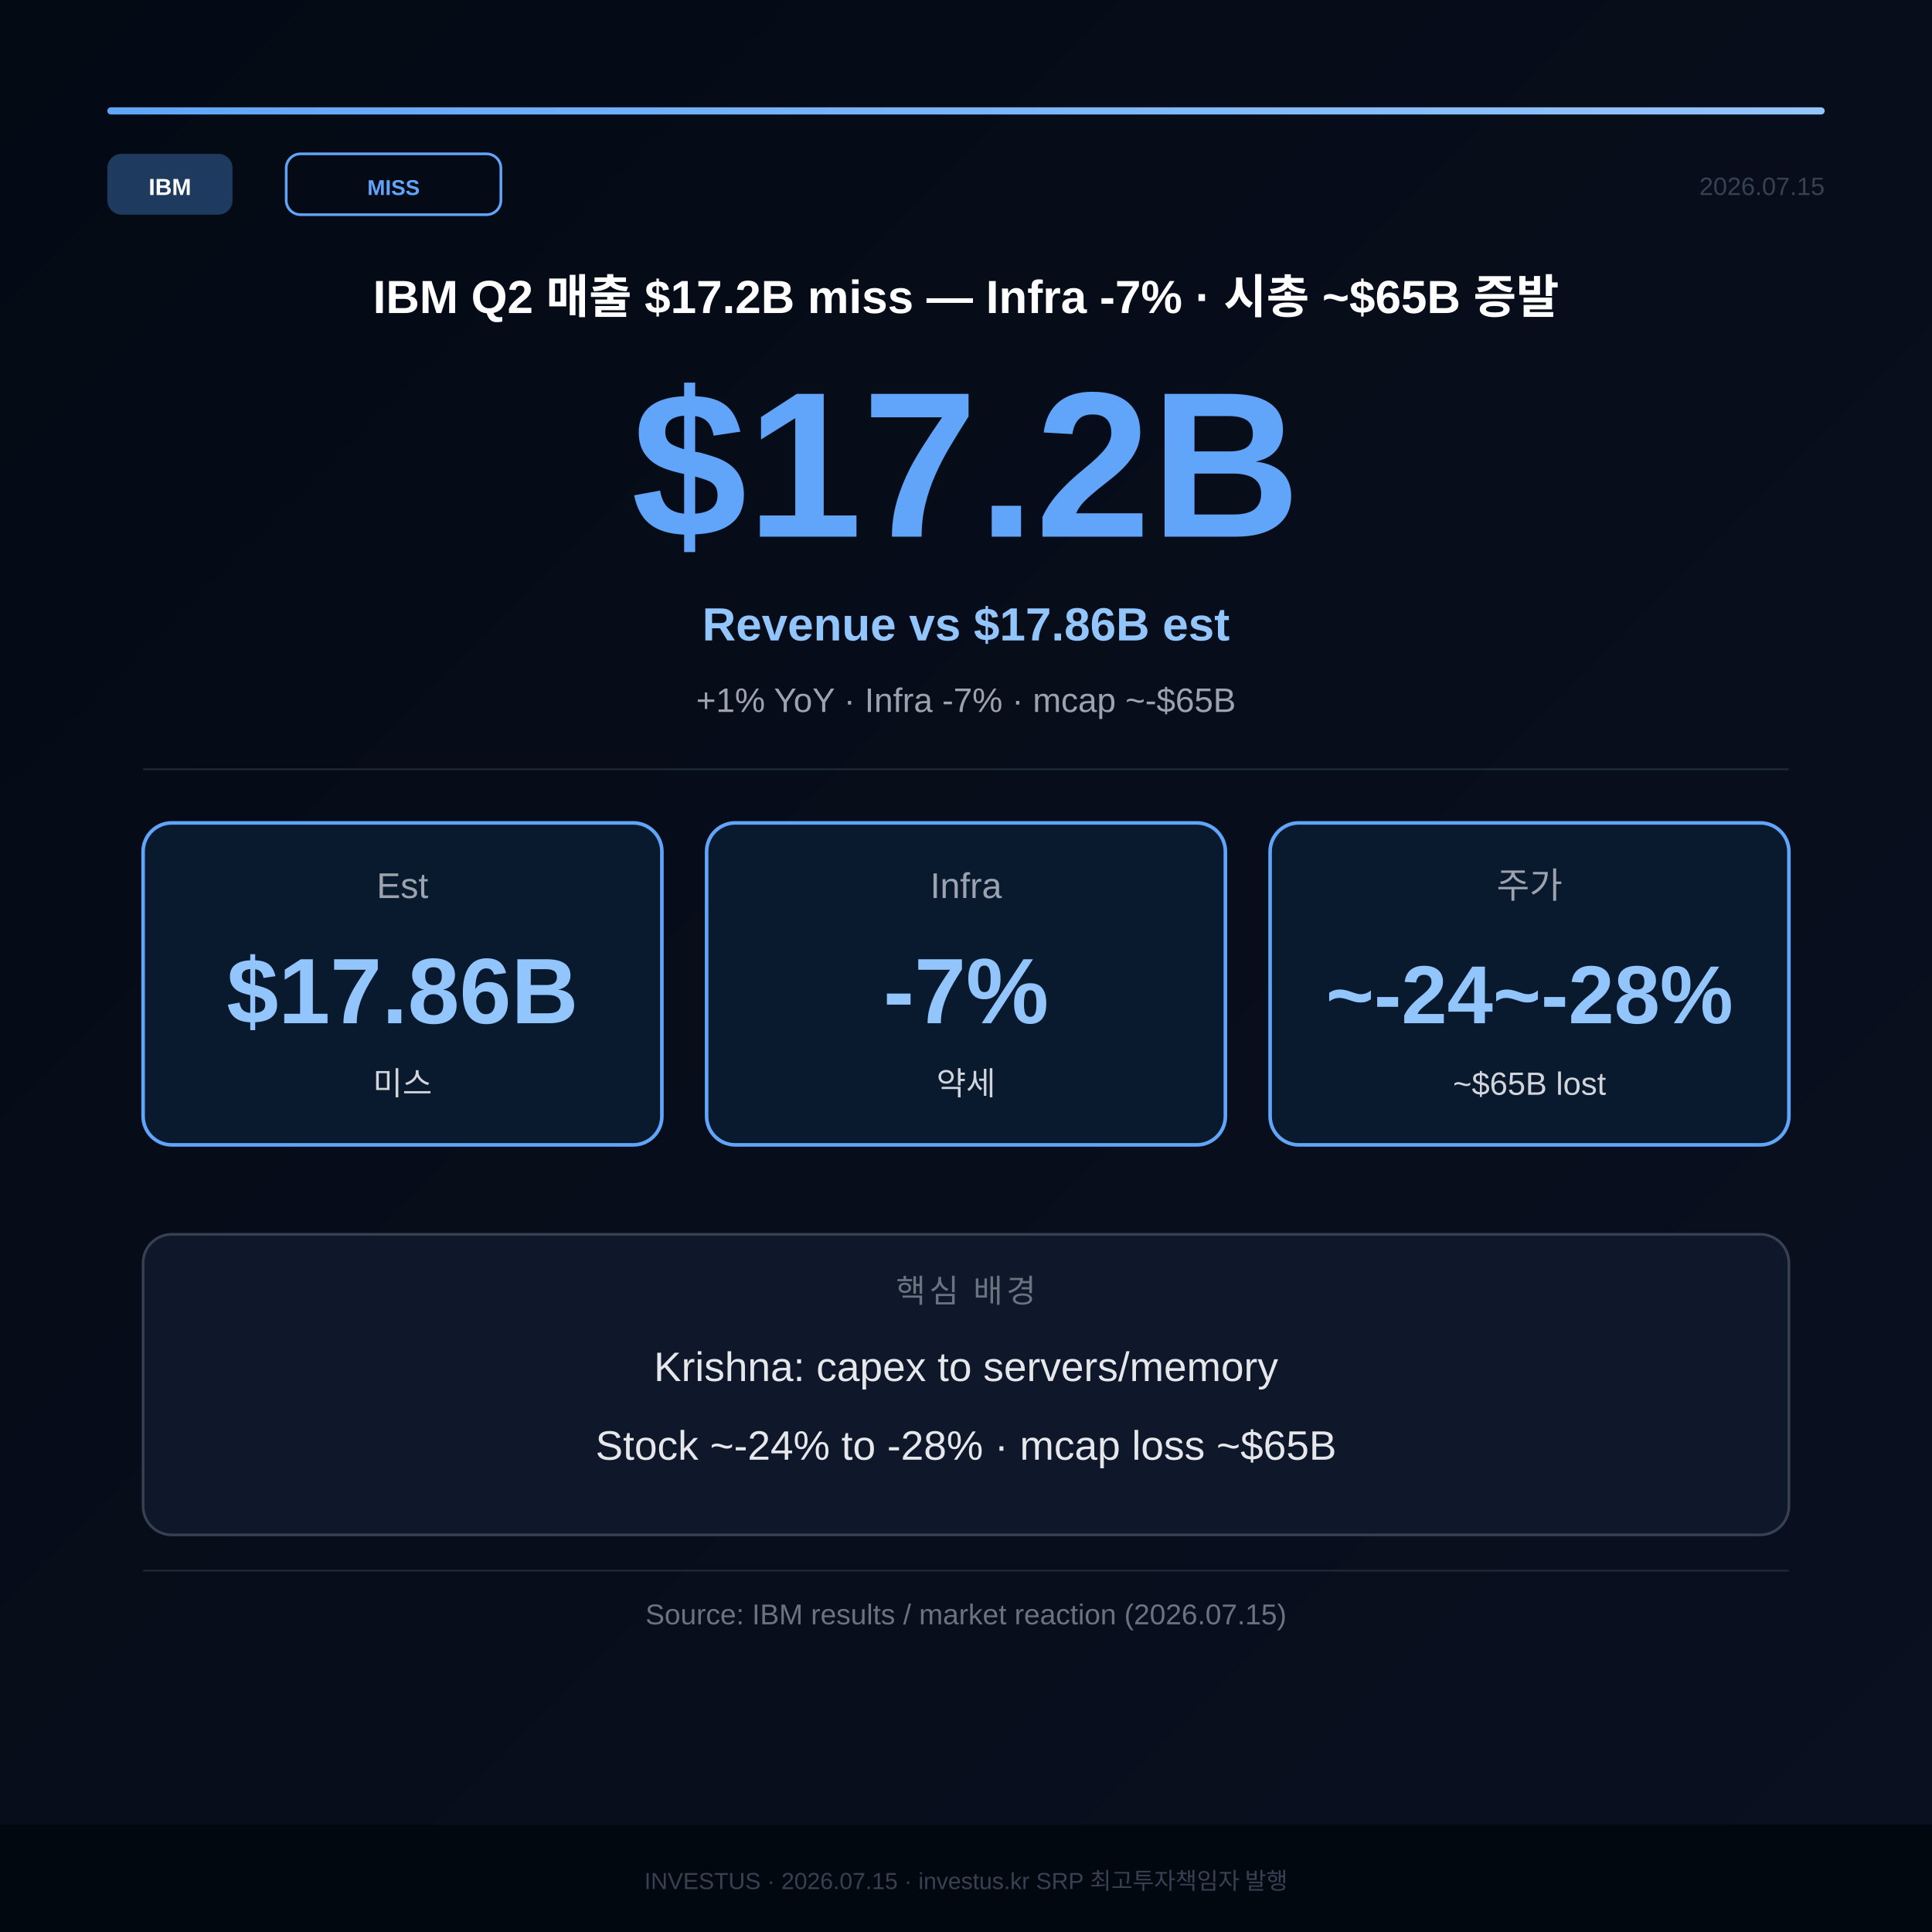
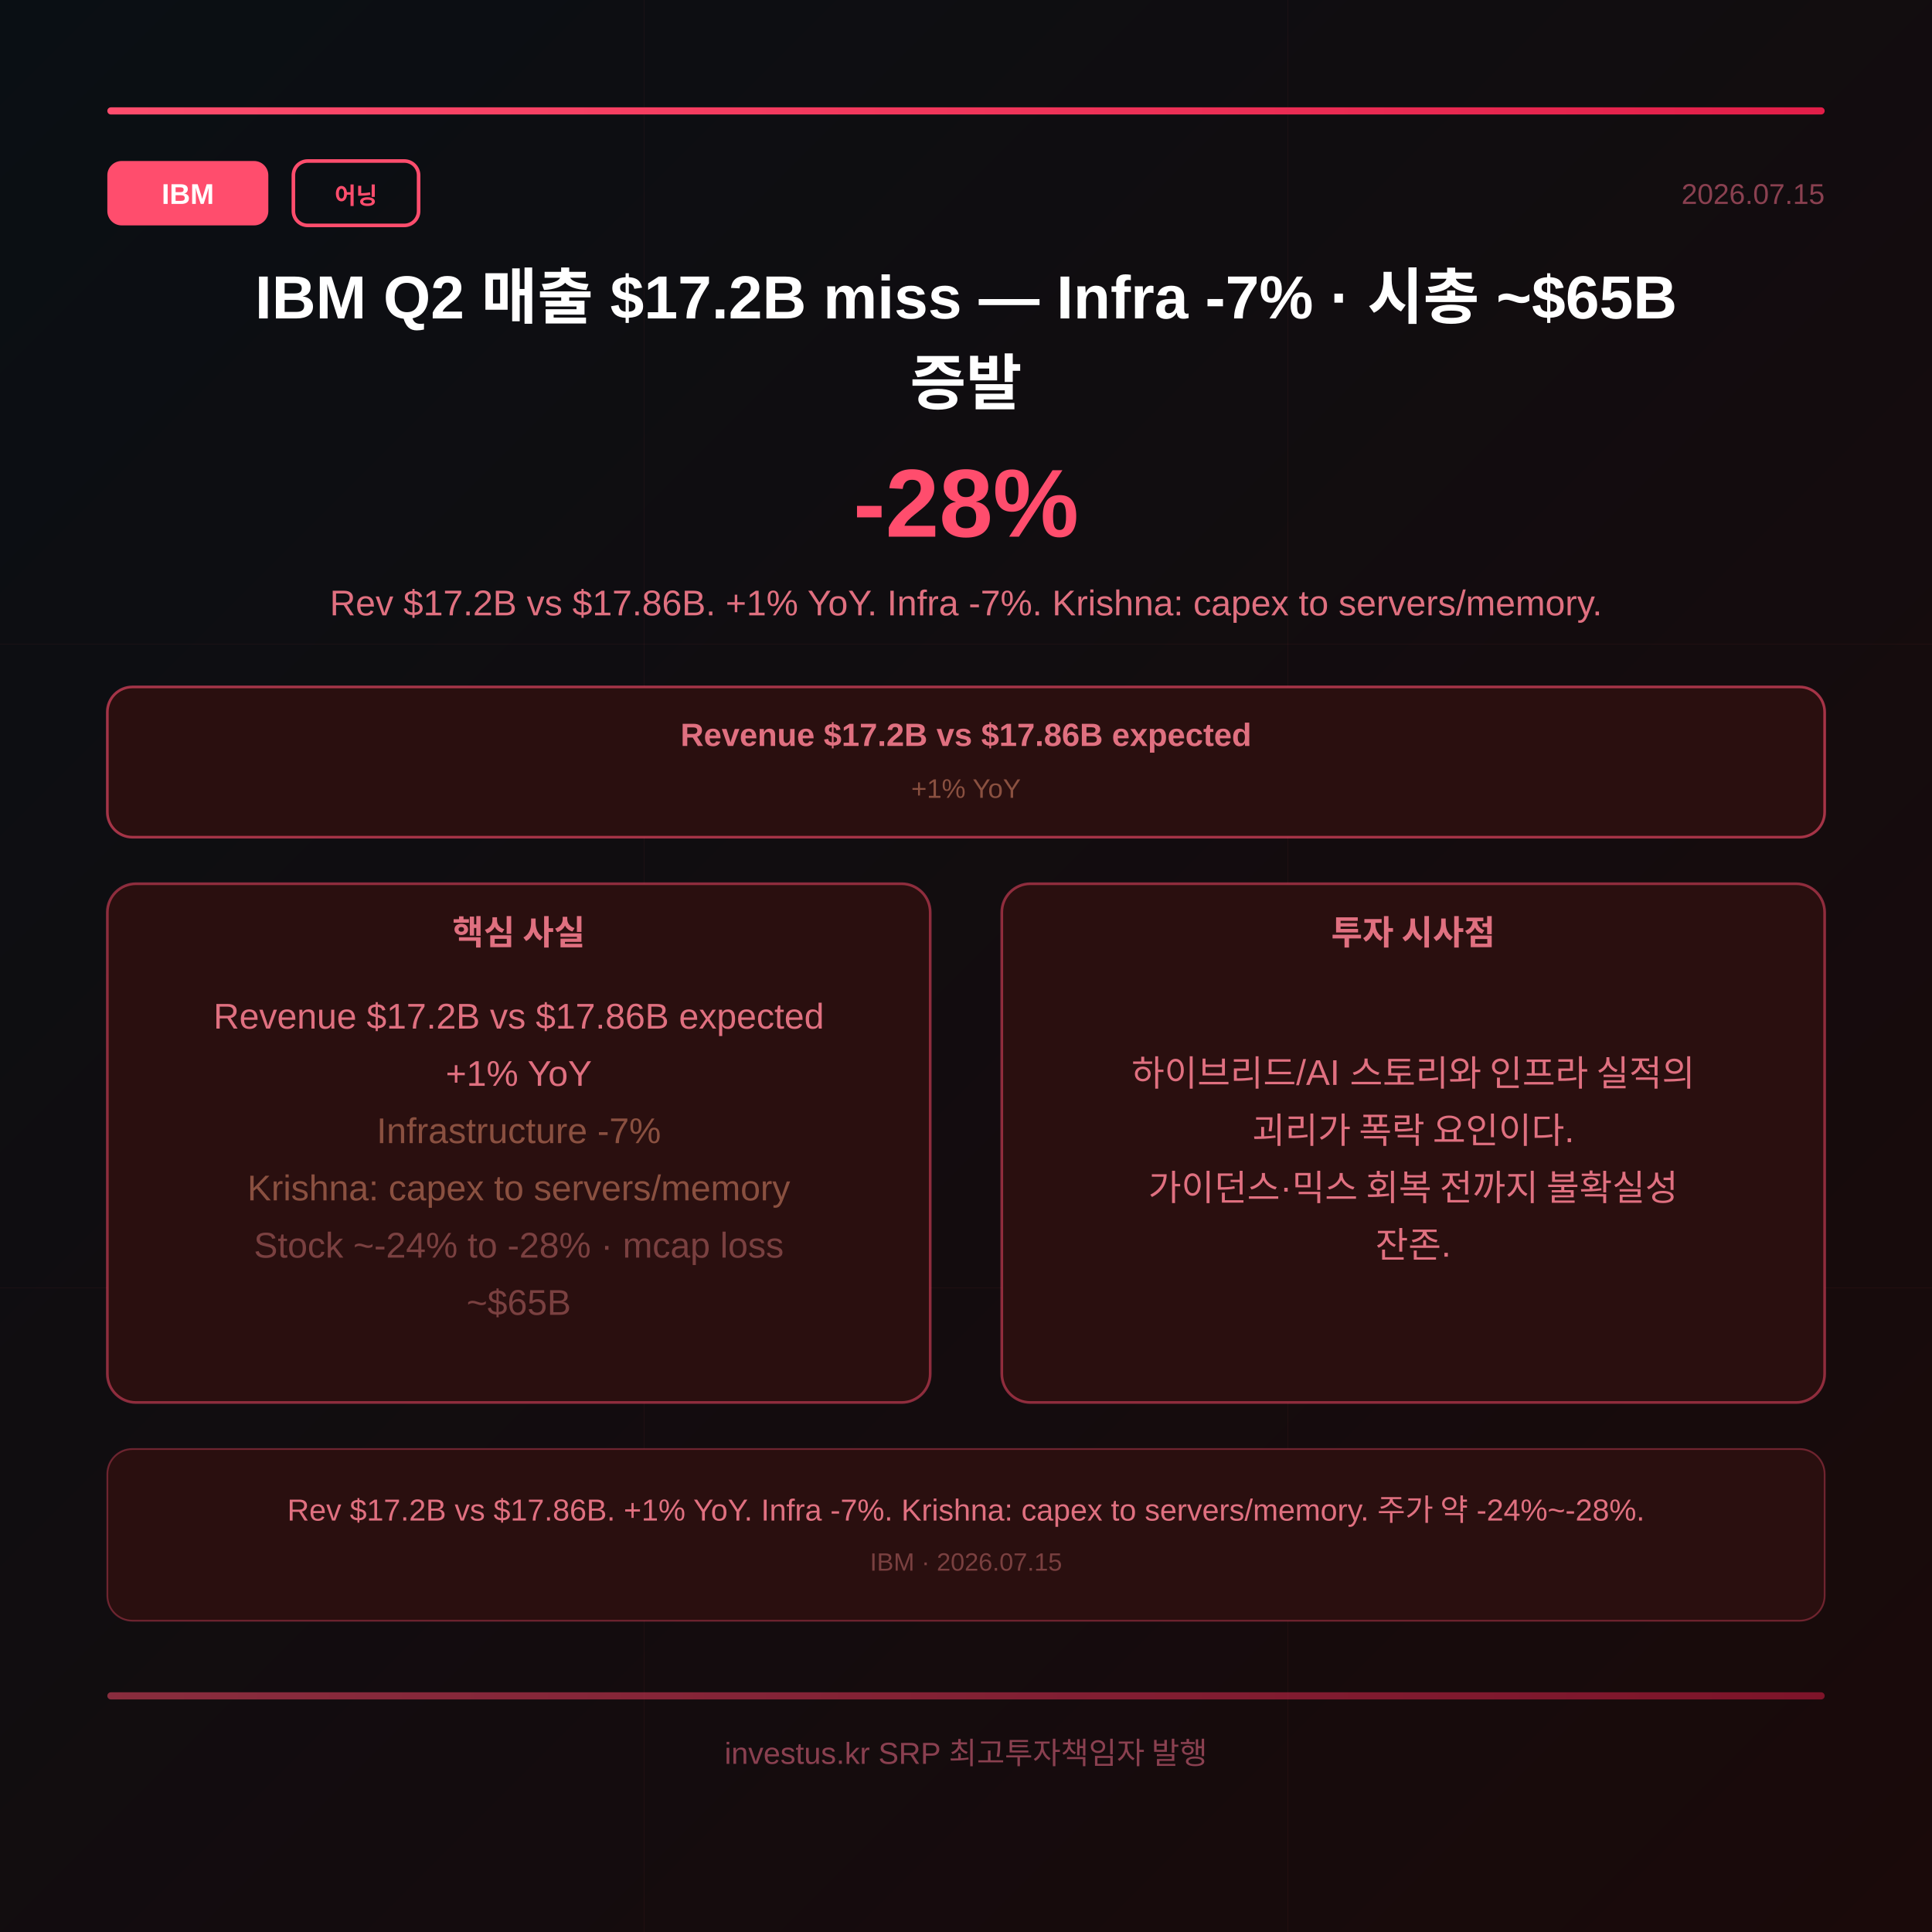
<svg xmlns="http://www.w3.org/2000/svg" viewBox="0 0 1080 1080" width="1080" height="1080">
  <defs>
    <linearGradient id="bg" x1="0%" y1="0%" x2="100%" y2="100%">
-       <stop offset="0%" style="stop-color:#040a14" />
-       <stop offset="100%" style="stop-color:#0a1020" />
+       <stop offset="0%" style="stop-color:#0a0f14" />
+       <stop offset="100%" style="stop-color:#1a0a0a" />
    </linearGradient>
    <linearGradient id="grad" x1="0%" y1="0%" x2="100%" y2="0%">
-       <stop offset="0%" style="stop-color:#60a5fa" />
-       <stop offset="100%" style="stop-color:#93c5fd" />
+       <stop offset="0%" style="stop-color:#ff4d6d" />
+       <stop offset="100%" style="stop-color:#e11d48" />
    </linearGradient>
  </defs>
  <rect width="1080" height="1080" fill="url(#bg)" />
+   <line x1="0" y1="360" x2="1080" y2="360" stroke="#ff4d6d" stroke-width="0.3" stroke-opacity="0.08" />
+   <line x1="0" y1="720" x2="1080" y2="720" stroke="#ff4d6d" stroke-width="0.3" stroke-opacity="0.08" />
+   <line x1="360" y1="0" x2="360" y2="1080" stroke="#ff4d6d" stroke-width="0.3" stroke-opacity="0.08" />
+   <line x1="720" y1="0" x2="720" y2="1080" stroke="#ff4d6d" stroke-width="0.3" stroke-opacity="0.08" />
  <rect x="60" y="60" width="960" height="4" fill="url(#grad)" rx="2" />
-   <rect x="60" y="86" width="70" height="34" rx="8" fill="#1e3a5f" />
-   <text x="95.0" y="109" font-family="Arial Black, Arial" font-weight="900" font-size="13" fill="#ffffff" text-anchor="middle">IBM</text>
-   <rect x="160" y="86" width="120" height="34" rx="8" fill="none" stroke="#60a5fa" stroke-width="1.5" />
-   <text x="220.0" y="109" font-family="Arial, sans-serif" font-weight="700" font-size="12" fill="#60a5fa" text-anchor="middle">MISS</text>
-   <text x="1020" y="109" font-family="Arial, sans-serif" font-size="14" fill="#374151" text-anchor="end">2026.07.15</text>
-   <text x="540" y="175" font-family="Arial Black, Arial" font-weight="900" font-size="26" fill="#ffffff" text-anchor="middle">IBM Q2 매출 $17.2B miss — Infra -7% · 시총 ~$65B 증발</text>
-   <text x="540" y="300" font-family="Arial Black, Arial" font-weight="900" font-size="116" fill="#60a5fa" text-anchor="middle">$17.2B</text>
-   <text x="540" y="358" font-family="Arial Black, Arial" font-weight="900" font-size="26" fill="#93c5fd" text-anchor="middle">Revenue vs $17.86B est</text>
-   <text x="540" y="398" font-family="Arial, sans-serif" font-size="19" fill="#9ca3af" text-anchor="middle">+1% YoY · Infra -7% · mcap ~-$65B</text>
-   <line x1="80" y1="430" x2="1000" y2="430" stroke="#1f2937" stroke-width="1" />
-   <rect x="80" y="460" width="290" height="180" rx="16" fill="#0a1a2e" stroke="#60a5fa" stroke-width="2" />
-   <text x="225.0" y="502" font-family="Arial, sans-serif" font-size="20" fill="#9ca3af" text-anchor="middle">Est</text>
-   <text x="225.0" y="572" font-family="Arial Black, Arial" font-weight="900" font-size="52" fill="#93c5fd" text-anchor="middle">$17.86B</text>
-   <text x="225.0" y="612" font-family="Arial, sans-serif" font-size="18" fill="#d1d5db" text-anchor="middle">미스</text>
-   <rect x="395" y="460" width="290" height="180" rx="16" fill="#0a1a2e" stroke="#60a5fa" stroke-width="2" />
-   <text x="540.0" y="502" font-family="Arial, sans-serif" font-size="20" fill="#9ca3af" text-anchor="middle">Infra</text>
-   <text x="540.0" y="572" font-family="Arial Black, Arial" font-weight="900" font-size="52" fill="#93c5fd" text-anchor="middle">-7%</text>
-   <text x="540.0" y="612" font-family="Arial, sans-serif" font-size="18" fill="#d1d5db" text-anchor="middle">약세</text>
-   <rect x="710" y="460" width="290" height="180" rx="16" fill="#0a1a2e" stroke="#60a5fa" stroke-width="2" />
-   <text x="855.0" y="502" font-family="Arial, sans-serif" font-size="20" fill="#9ca3af" text-anchor="middle">주가</text>
-   <text x="855.0" y="572" font-family="Arial Black, Arial" font-weight="900" font-size="46" fill="#93c5fd" text-anchor="middle">~-24~-28%</text>
-   <text x="855.0" y="612" font-family="Arial, sans-serif" font-size="18" fill="#d1d5db" text-anchor="middle">~$65B lost</text>
-   <rect x="80" y="690" width="920" height="168" rx="16" fill="#0f172a" stroke="#374151" stroke-width="1.5" />
-   <text x="540" y="728" font-family="Arial, sans-serif" font-size="18" fill="#6b7280" text-anchor="middle" letter-spacing="2">핵심 배경</text>
-   <text x="540" y="772" font-family="Arial, sans-serif" font-size="23" fill="#e5e7eb" text-anchor="middle">Krishna: capex to servers/memory</text>
-   <text x="540" y="816" font-family="Arial, sans-serif" font-size="23" fill="#e5e7eb" text-anchor="middle">Stock ~-24% to -28% · mcap loss ~$65B</text>
-   <line x1="80" y1="878" x2="1000" y2="878" stroke="#1f2937" stroke-width="1" />
-   <text x="540" y="908" font-family="Arial, sans-serif" font-size="16" fill="#6b7280" text-anchor="middle">Source: IBM results / market reaction (2026.07.15)</text>
-   <rect x="0" y="1020" width="1080" height="60" fill="#020810" />
-   <text x="540" y="1056" font-family="Arial, sans-serif" font-size="13" fill="#374151" text-anchor="middle">INVESTUS · 2026.07.15 · investus.kr SRP 최고투자책임자 발행</text>
+   <rect x="60" y="90" width="90" height="36" rx="8" fill="#ff4d6d" />
+   <text x="105" y="114" font-family="Arial Black, Arial" font-weight="900" font-size="16" fill="#ffffff" text-anchor="middle">IBM</text>
+   <rect x="164" y="90" width="70" height="36" rx="8" fill="none" stroke="#ff4d6d" stroke-width="2" />
+   <text x="199" y="114" font-family="Arial, sans-serif" font-weight="700" font-size="13" fill="#ff4d6d" text-anchor="middle">어닝</text>
+   <text x="1020" y="114" font-family="Arial, sans-serif" font-size="16" fill="#8a4050" text-anchor="end">2026.07.15</text>
+   <text x="540" y="178" font-family="Arial Black, Arial" font-weight="900" font-size="34" fill="#ffffff" text-anchor="middle">IBM Q2 매출 $17.2B miss — Infra -7% · 시총 ~$65B</text>
+   <text x="540" y="226" font-family="Arial Black, Arial" font-weight="900" font-size="34" fill="#ffffff" text-anchor="middle">증발</text>
+   <text x="540" y="300" font-family="Arial Black, Arial" font-weight="900" font-size="54" fill="#ff4d6d" text-anchor="middle">-28%</text>
+   <text x="540" y="344" font-family="Arial, sans-serif" font-size="20" fill="#e07080" text-anchor="middle">Rev $17.2B vs $17.86B. +1% YoY. Infra -7%. Krishna: capex to servers/memory.</text>
+   <rect x="60" y="384" width="960" height="84" rx="14" fill="#2a0f0f" stroke="#ff4d6d" stroke-width="1.5" stroke-opacity="0.6" />
+   <text x="540" y="417" font-family="Arial Black, Arial" font-weight="900" font-size="18" fill="#e07080" text-anchor="middle">Revenue $17.2B vs $17.86B expected</text>
+   <text x="540" y="446" font-family="Arial, sans-serif" font-size="15" fill="#8a5040" text-anchor="middle">+1% YoY</text>
+   <rect x="60" y="494" width="460" height="290" rx="16" fill="#2a0f0f" stroke="#ff4d6d" stroke-width="1.5" stroke-opacity="0.5" />
+   <text x="290" y="528" font-family="Arial Black, Arial" font-weight="900" font-size="19" fill="#e07080" text-anchor="middle">핵심 사실</text>
+   <text x="290" y="575.0" font-family="Arial, sans-serif" font-size="20" fill="#e07080" text-anchor="middle">Revenue $17.2B vs $17.86B expected</text>
+   <text x="290" y="607.0" font-family="Arial, sans-serif" font-size="20" fill="#e07080" text-anchor="middle">+1% YoY</text>
+   <text x="290" y="639.0" font-family="Arial, sans-serif" font-size="20" fill="#8a5040" text-anchor="middle">Infrastructure -7%</text>
+   <text x="290" y="671.0" font-family="Arial, sans-serif" font-size="20" fill="#8a5040" text-anchor="middle">Krishna: capex to servers/memory</text>
+   <text x="290" y="703.0" font-family="Arial, sans-serif" font-size="20" fill="#7a4040" text-anchor="middle">Stock ~-24% to -28% · mcap loss</text>
+   <text x="290" y="735.0" font-family="Arial, sans-serif" font-size="20" fill="#7a4040" text-anchor="middle">~$65B</text>
+   <rect x="560" y="494" width="460" height="290" rx="16" fill="#2a0f0f" stroke="#ff4d6d" stroke-width="1.5" stroke-opacity="0.5" />
+   <text x="790" y="528" font-family="Arial Black, Arial" font-weight="900" font-size="19" fill="#e07080" text-anchor="middle">투자 시사점</text>
+   <text x="790" y="607.0" font-family="Arial, sans-serif" font-size="20" fill="#e07080" text-anchor="middle">하이브리드/AI 스토리와 인프라 실적의</text>
+   <text x="790" y="639.0" font-family="Arial, sans-serif" font-size="20" fill="#e07080" text-anchor="middle">괴리가 폭락 요인이다.</text>
+   <text x="790" y="671.0" font-family="Arial, sans-serif" font-size="20" fill="#e07080" text-anchor="middle">가이던스·믹스 회복 전까지 불확실성</text>
+   <text x="790" y="703.0" font-family="Arial, sans-serif" font-size="20" fill="#e07080" text-anchor="middle">잔존.</text>
+   <rect x="60" y="810" width="960" height="96" rx="14" fill="#2a0f0f" stroke="#ff4d6d" stroke-width="1" stroke-opacity="0.35" />
+   <text x="540" y="850" font-family="Arial, sans-serif" font-size="17" fill="#e07080" text-anchor="middle">Rev $17.2B vs $17.86B. +1% YoY. Infra -7%. Krishna: capex to servers/memory. 주가 약 -24%~-28%.</text>
+   <text x="540" y="878" font-family="Arial, sans-serif" font-size="14" fill="#7a4040" text-anchor="middle">IBM · 2026.07.15</text>
+   <rect x="60" y="946" width="960" height="4" fill="url(#grad)" rx="2" opacity="0.5" />
+   <text x="540" y="986" font-family="Arial, sans-serif" font-size="17" fill="#8a4050" text-anchor="middle">investus.kr  SRP 최고투자책임자 발행</text>
</svg>
